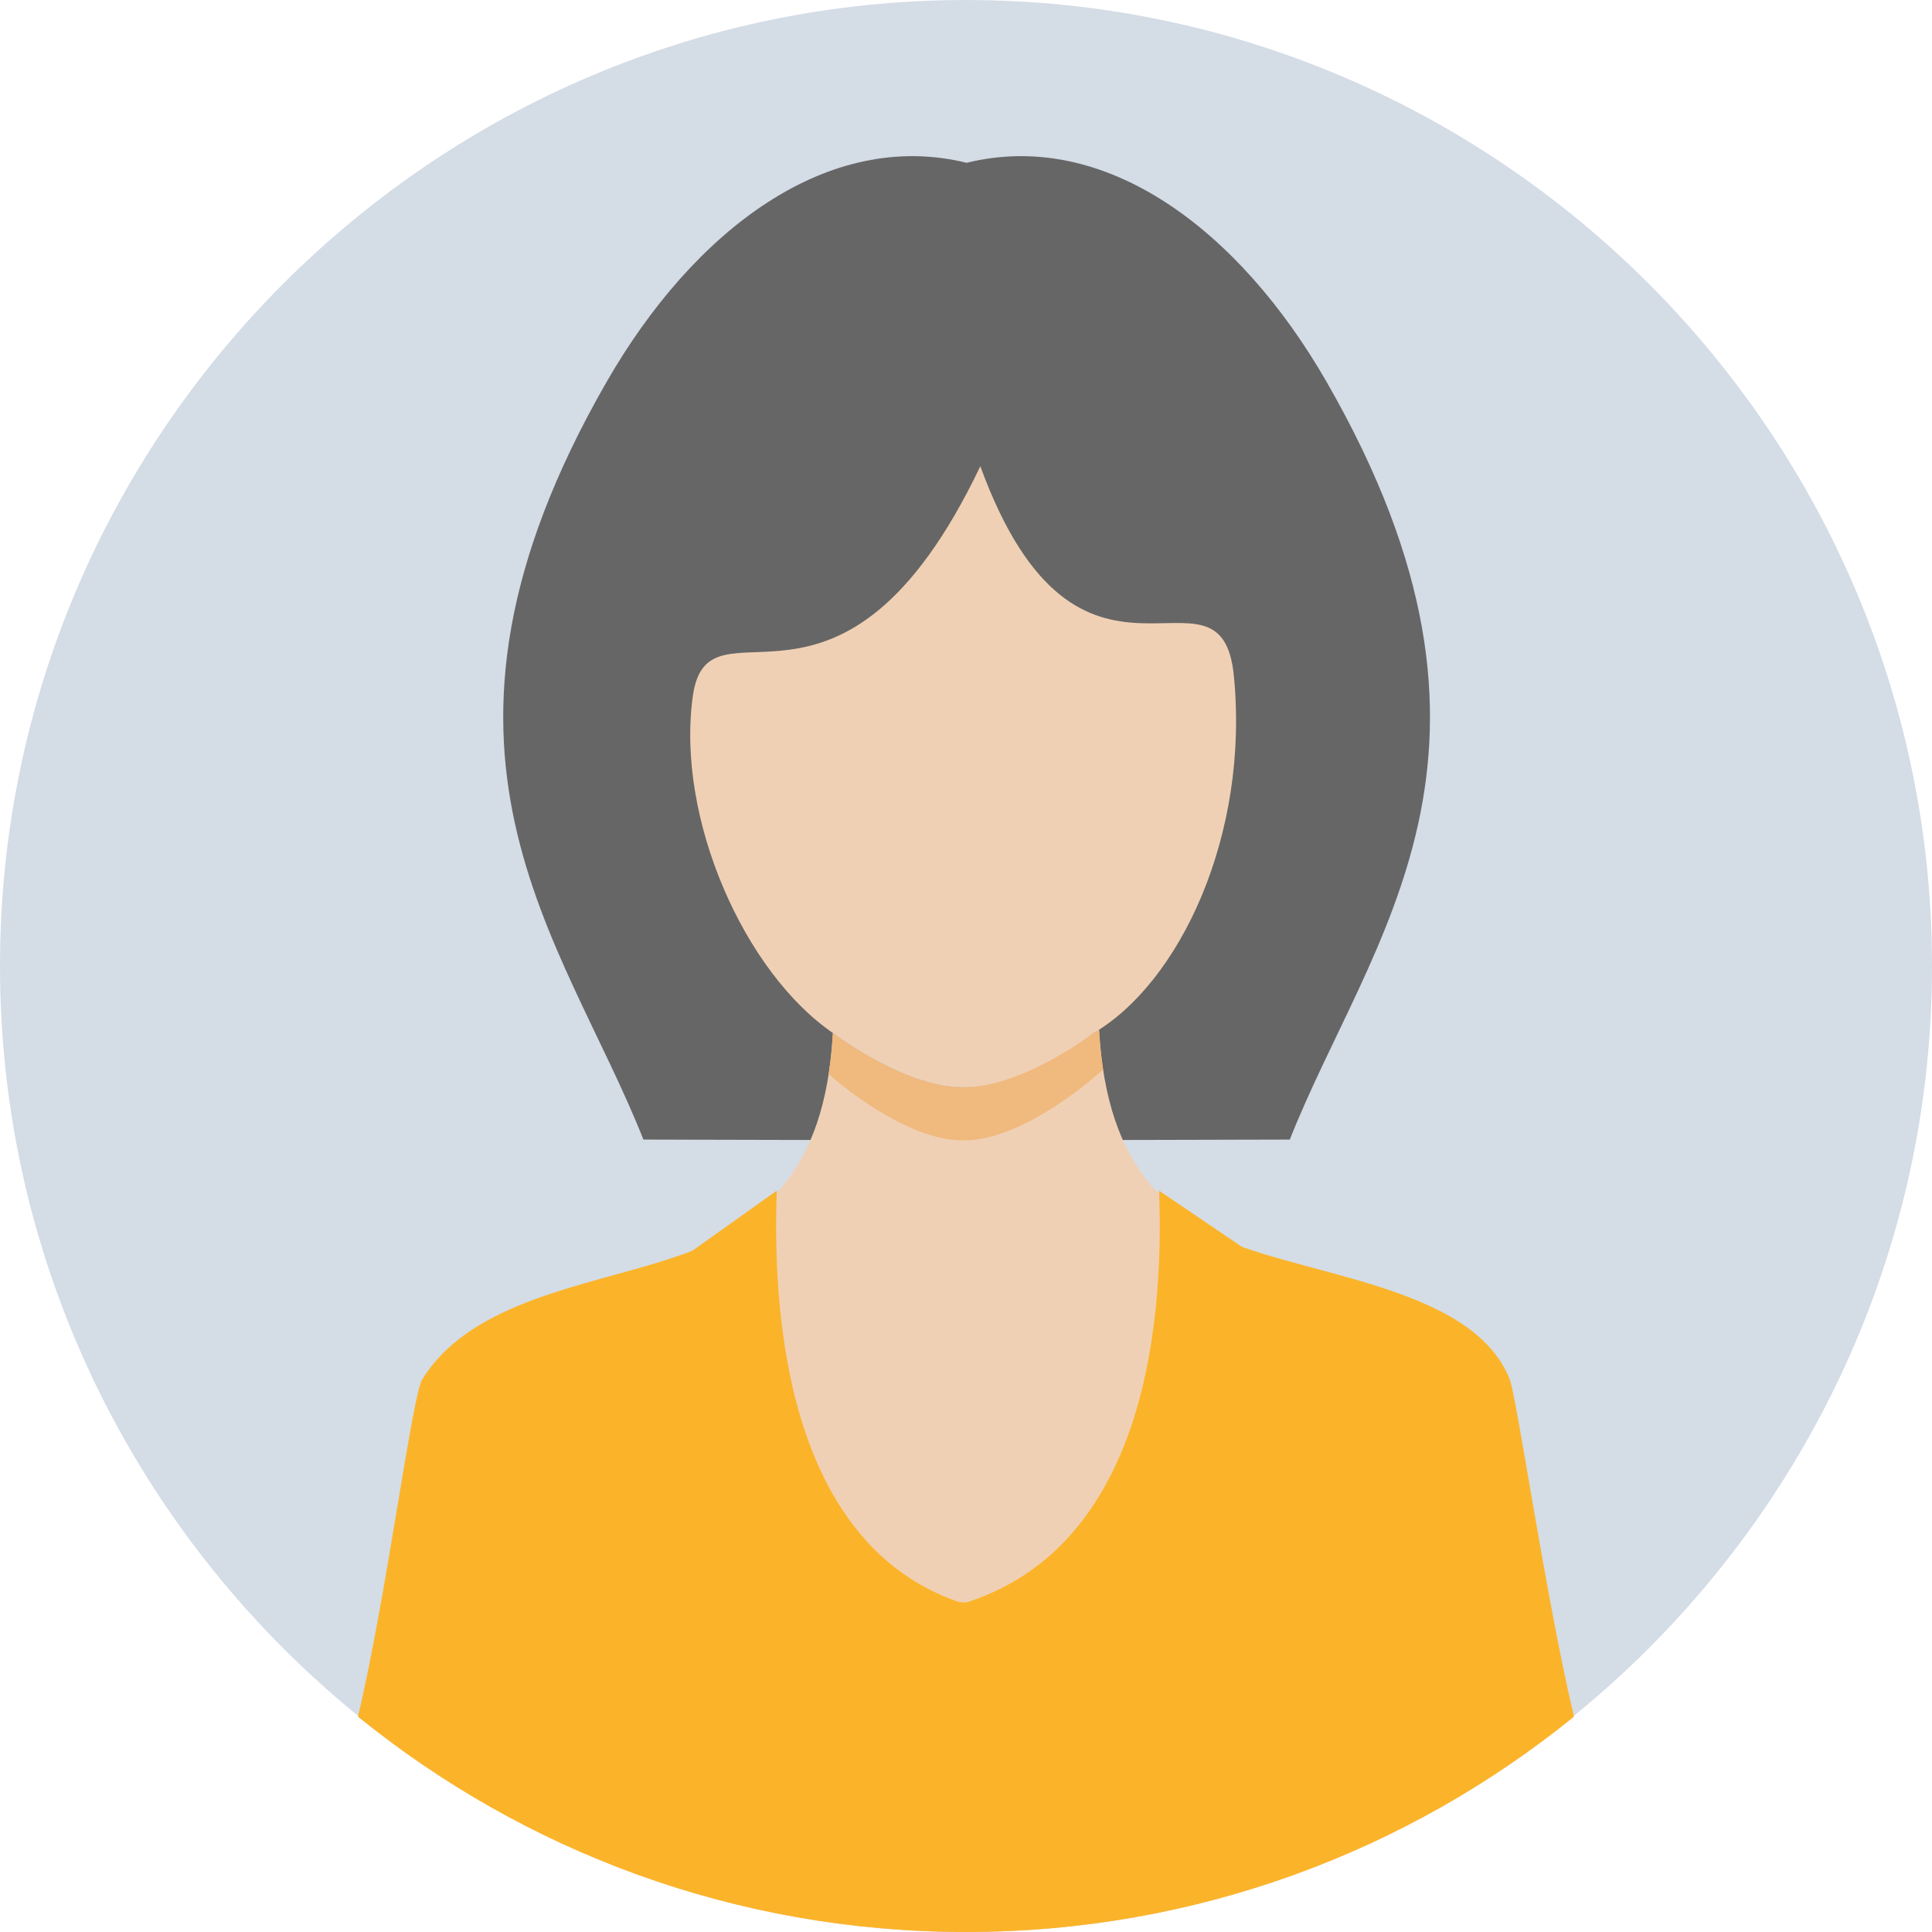
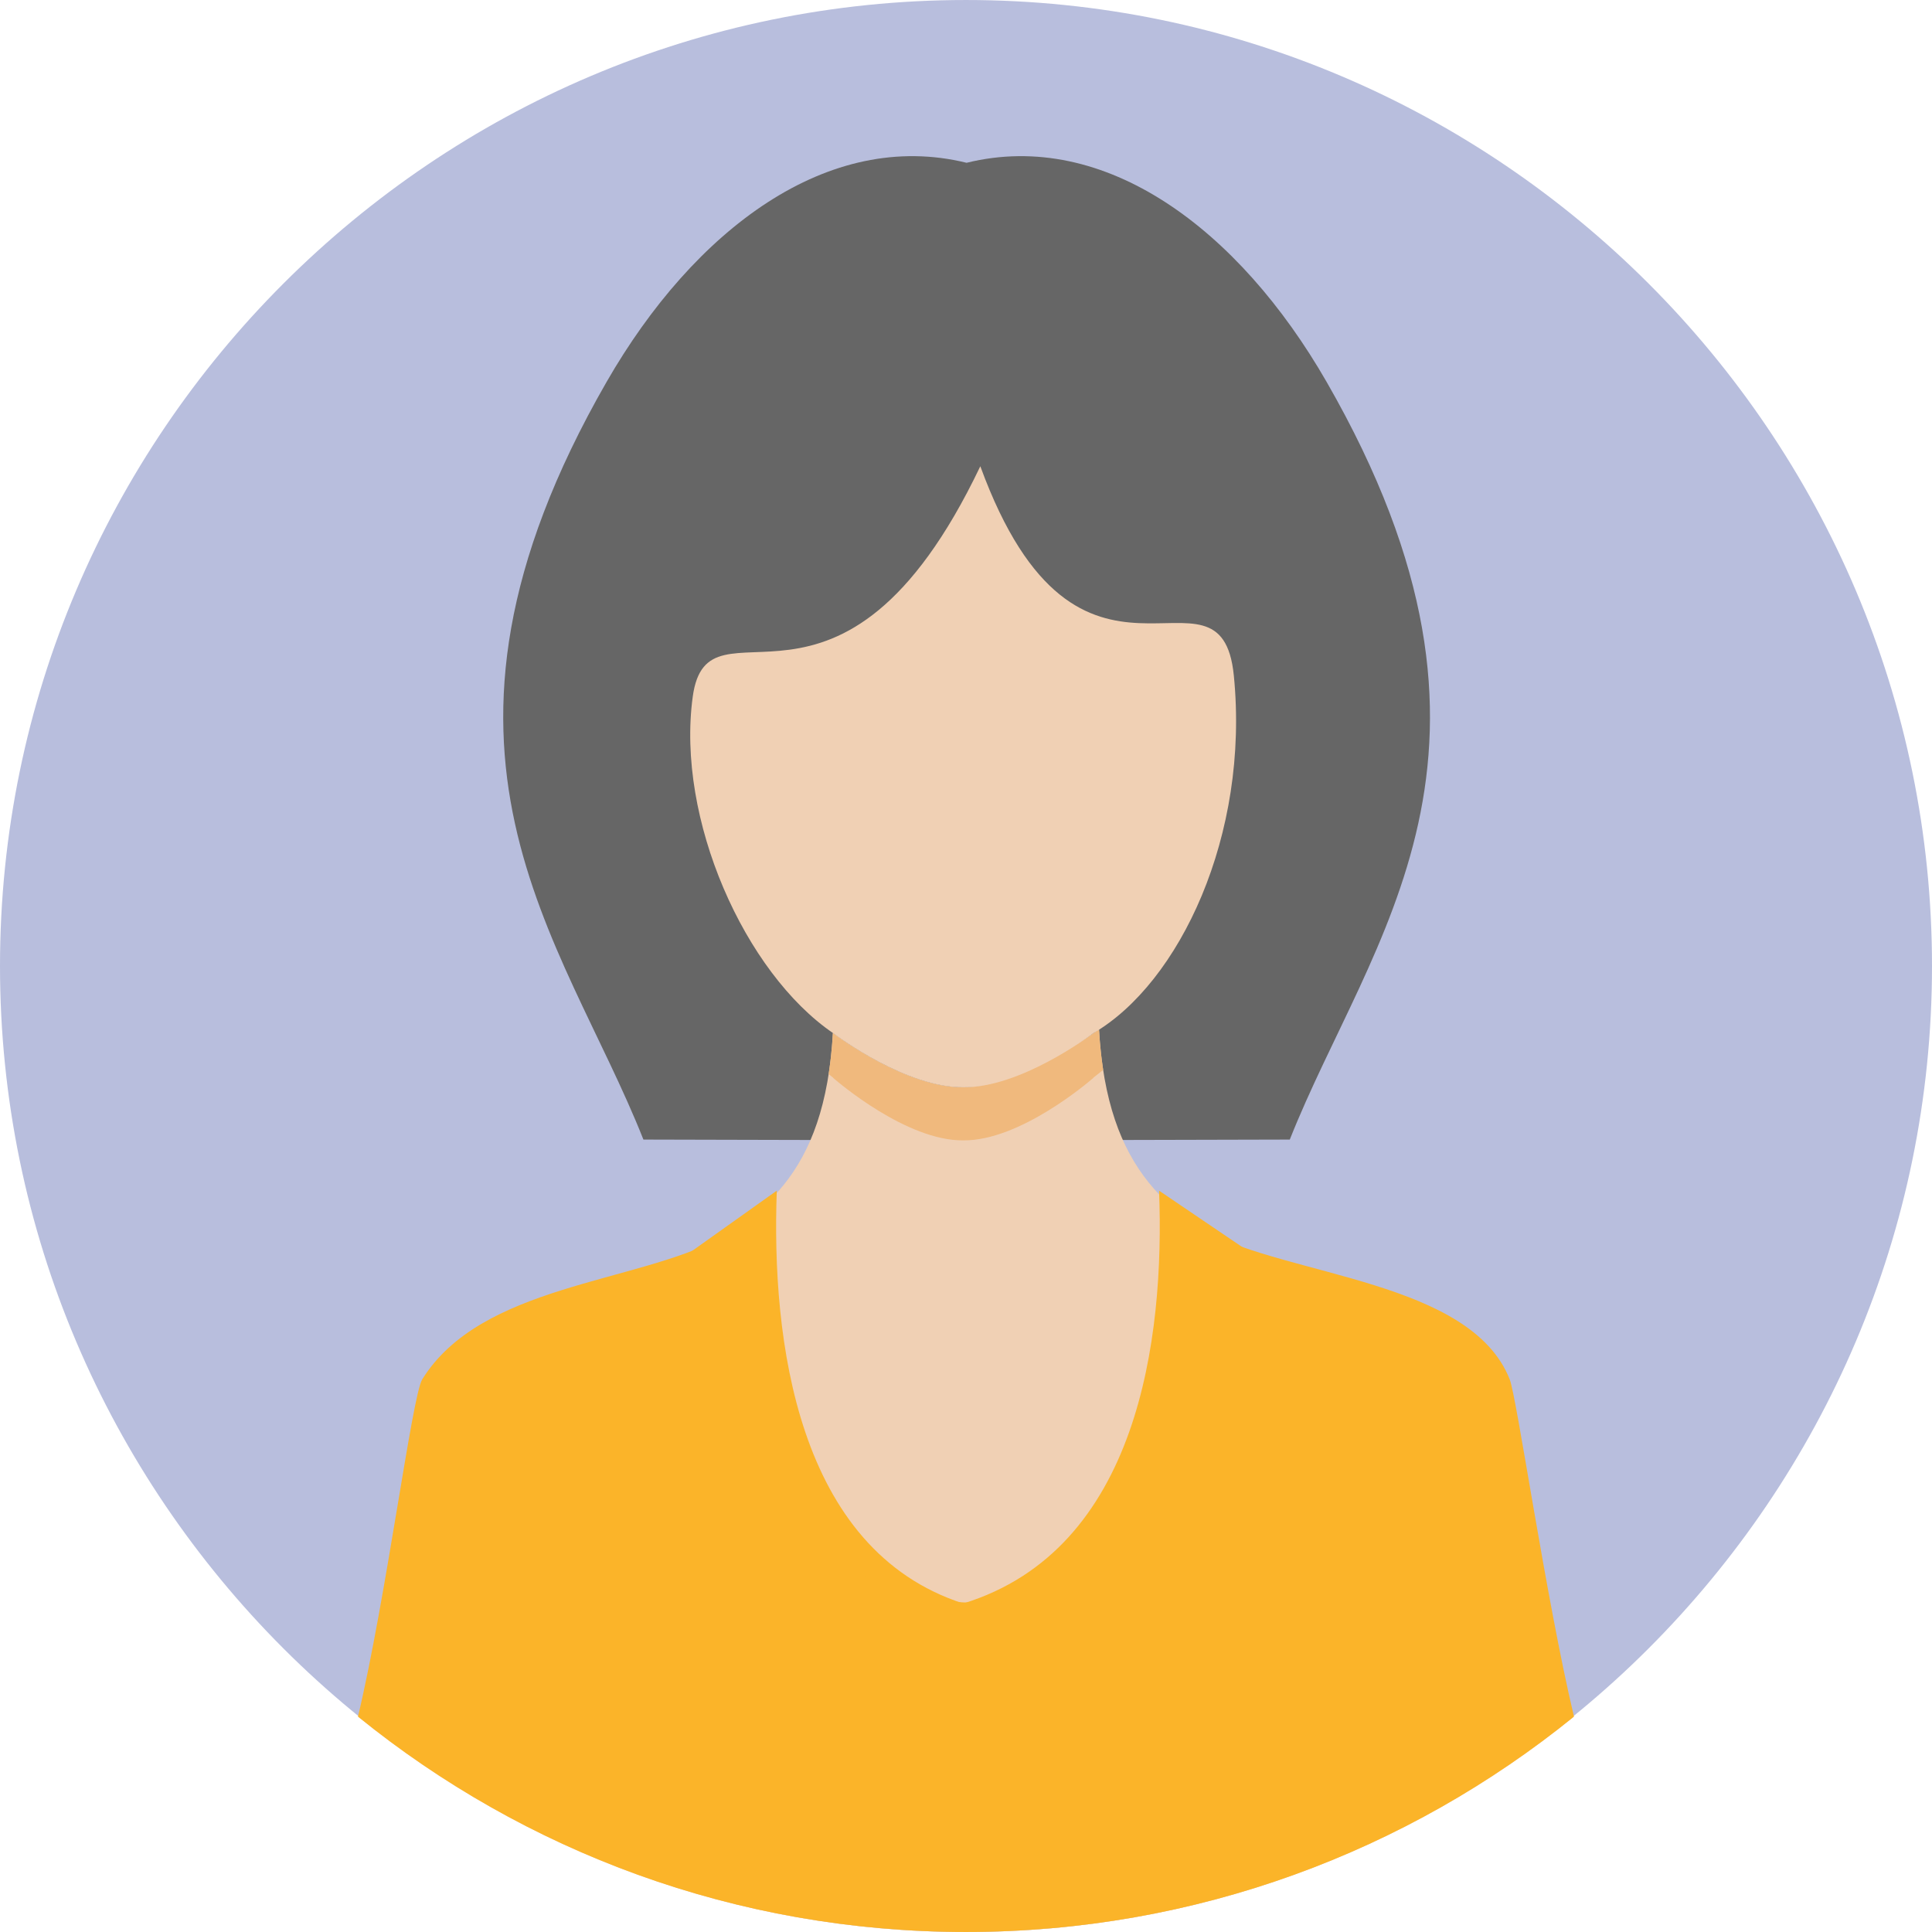
<svg xmlns="http://www.w3.org/2000/svg" version="1.1" id="Layer_1" x="0px" y="0px" viewBox="0 0 512 512" style="enable-background:new 0 0 512 512;" xml:space="preserve">
-   <path style="fill:#D4DCE6;" d="M256,511.999c140.998,0,256-114.999,256-255.997c0-141.001-114.999-256-256-256S0,115.001,0,256.001  C0,396.999,114.999,511.999,256,511.999z" />
+   <path style="fill:#B8BEDD;" d="M256,511.999c140.998,0,256-114.999,256-255.997c0-141.001-114.999-256-256-256S0,115.001,0,256.001  C0,396.999,114.999,511.999,256,511.999z" />
  <path style="fill:#666666;" d="M170.512,301.998c-21.348-53.858-66.191-102.6-9.763-200.781  c23.24-40.436,58.739-67.104,95.411-58.075c36.672-9.028,72.171,17.64,95.411,58.075c56.426,98.181,11.586,146.923-9.765,200.781  l-85.643,0.212l-85.648-0.212H170.512z" />
  <path style="fill:#F0D0B4;" d="M111.909,386.193c-2.678,4.323-9.359,41.086-16.748,68.958  c43.958,35.544,99.907,56.845,160.836,56.845c60.932,0,116.88-21.301,160.838-56.845c-7.392-27.869-14.072-64.638-16.75-68.958  c-41.126-66.406-104.518-37.417-108.84-113.407c0,0-20.394,15.219-35.966,15.358c-15.573,0.139-34.55-14.398-34.55-14.398  C216.417,349.67,153.006,319.837,111.909,386.193z" />
  <path style="fill:#F0B97D;" d="M292.349,283.519c-0.511-3.331-0.887-6.893-1.104-10.731c0,0-20.394,15.219-35.966,15.358  c-15.573,0.139-34.55-14.398-34.55-14.398c-0.22,3.908-0.606,7.523-1.133,10.898c0.399,0.315,0.795,0.635,1.201,0.947l-0.005,0.055  c1.199,1.044,19.428,16.719,34.484,16.561c15.056,0.157,33.283-15.52,34.484-16.561l-0.003-0.055  c0.884-0.677,1.742-1.374,2.589-2.072L292.349,283.519z" />
  <path style="fill:#F0D0B4;" d="M220.794,273.796c1.199,0.905,19.428,14.484,34.484,14.348c15.056,0.136,33.283-13.445,34.484-14.348  c22.757-13.267,41.43-52.383,37.215-94.776c-3.452-34.726-41.018,16.192-67.182-55.458c-37.031,77.572-72.203,31.686-76.213,61.084  c-4.42,32.391,13.765,73.147,37.212,89.152V273.796z" />
  <path style="fill:#FBB429;" d="M190.916,328.112c-22.411,11.971-63.408,12.333-79.007,37.412  c-2.717,4.367-9.537,57.868-17.039,89.394c43.998,35.683,100.061,57.079,161.124,57.079c61.068,0,117.126-21.393,161.127-57.079  c-7.502-31.526-15.142-84.612-17.039-89.394c-10.358-26.125-58.306-27.216-80.74-39.263  c-34.88,126.546-86.868,135.173-128.424,1.862l-0.008-0.01H190.916z" />
  <g>
    <path style="fill:#FBB429;" d="M205.859,315.535c-1.456,39.371,5.238,95.148,49.414,109.402   c-41.59,1.739-68.578-58.186-99.322-73.881l49.907-35.518V315.535z" />
    <path style="fill:#FBB429;" d="M307.164,315.535c1.527,39.371-5.5,95.148-51.89,109.402c43.673,1.739,72.014-58.186,104.292-73.881   l-52.404-35.518L307.164,315.535z" />
  </g>
  <g>
</g>
  <g>
</g>
  <g>
</g>
  <g>
</g>
  <g>
</g>
  <g>
</g>
  <g>
</g>
  <g>
</g>
  <g>
</g>
  <g>
</g>
  <g>
</g>
  <g>
</g>
  <g>
</g>
  <g>
</g>
  <g>
</g>
</svg>
